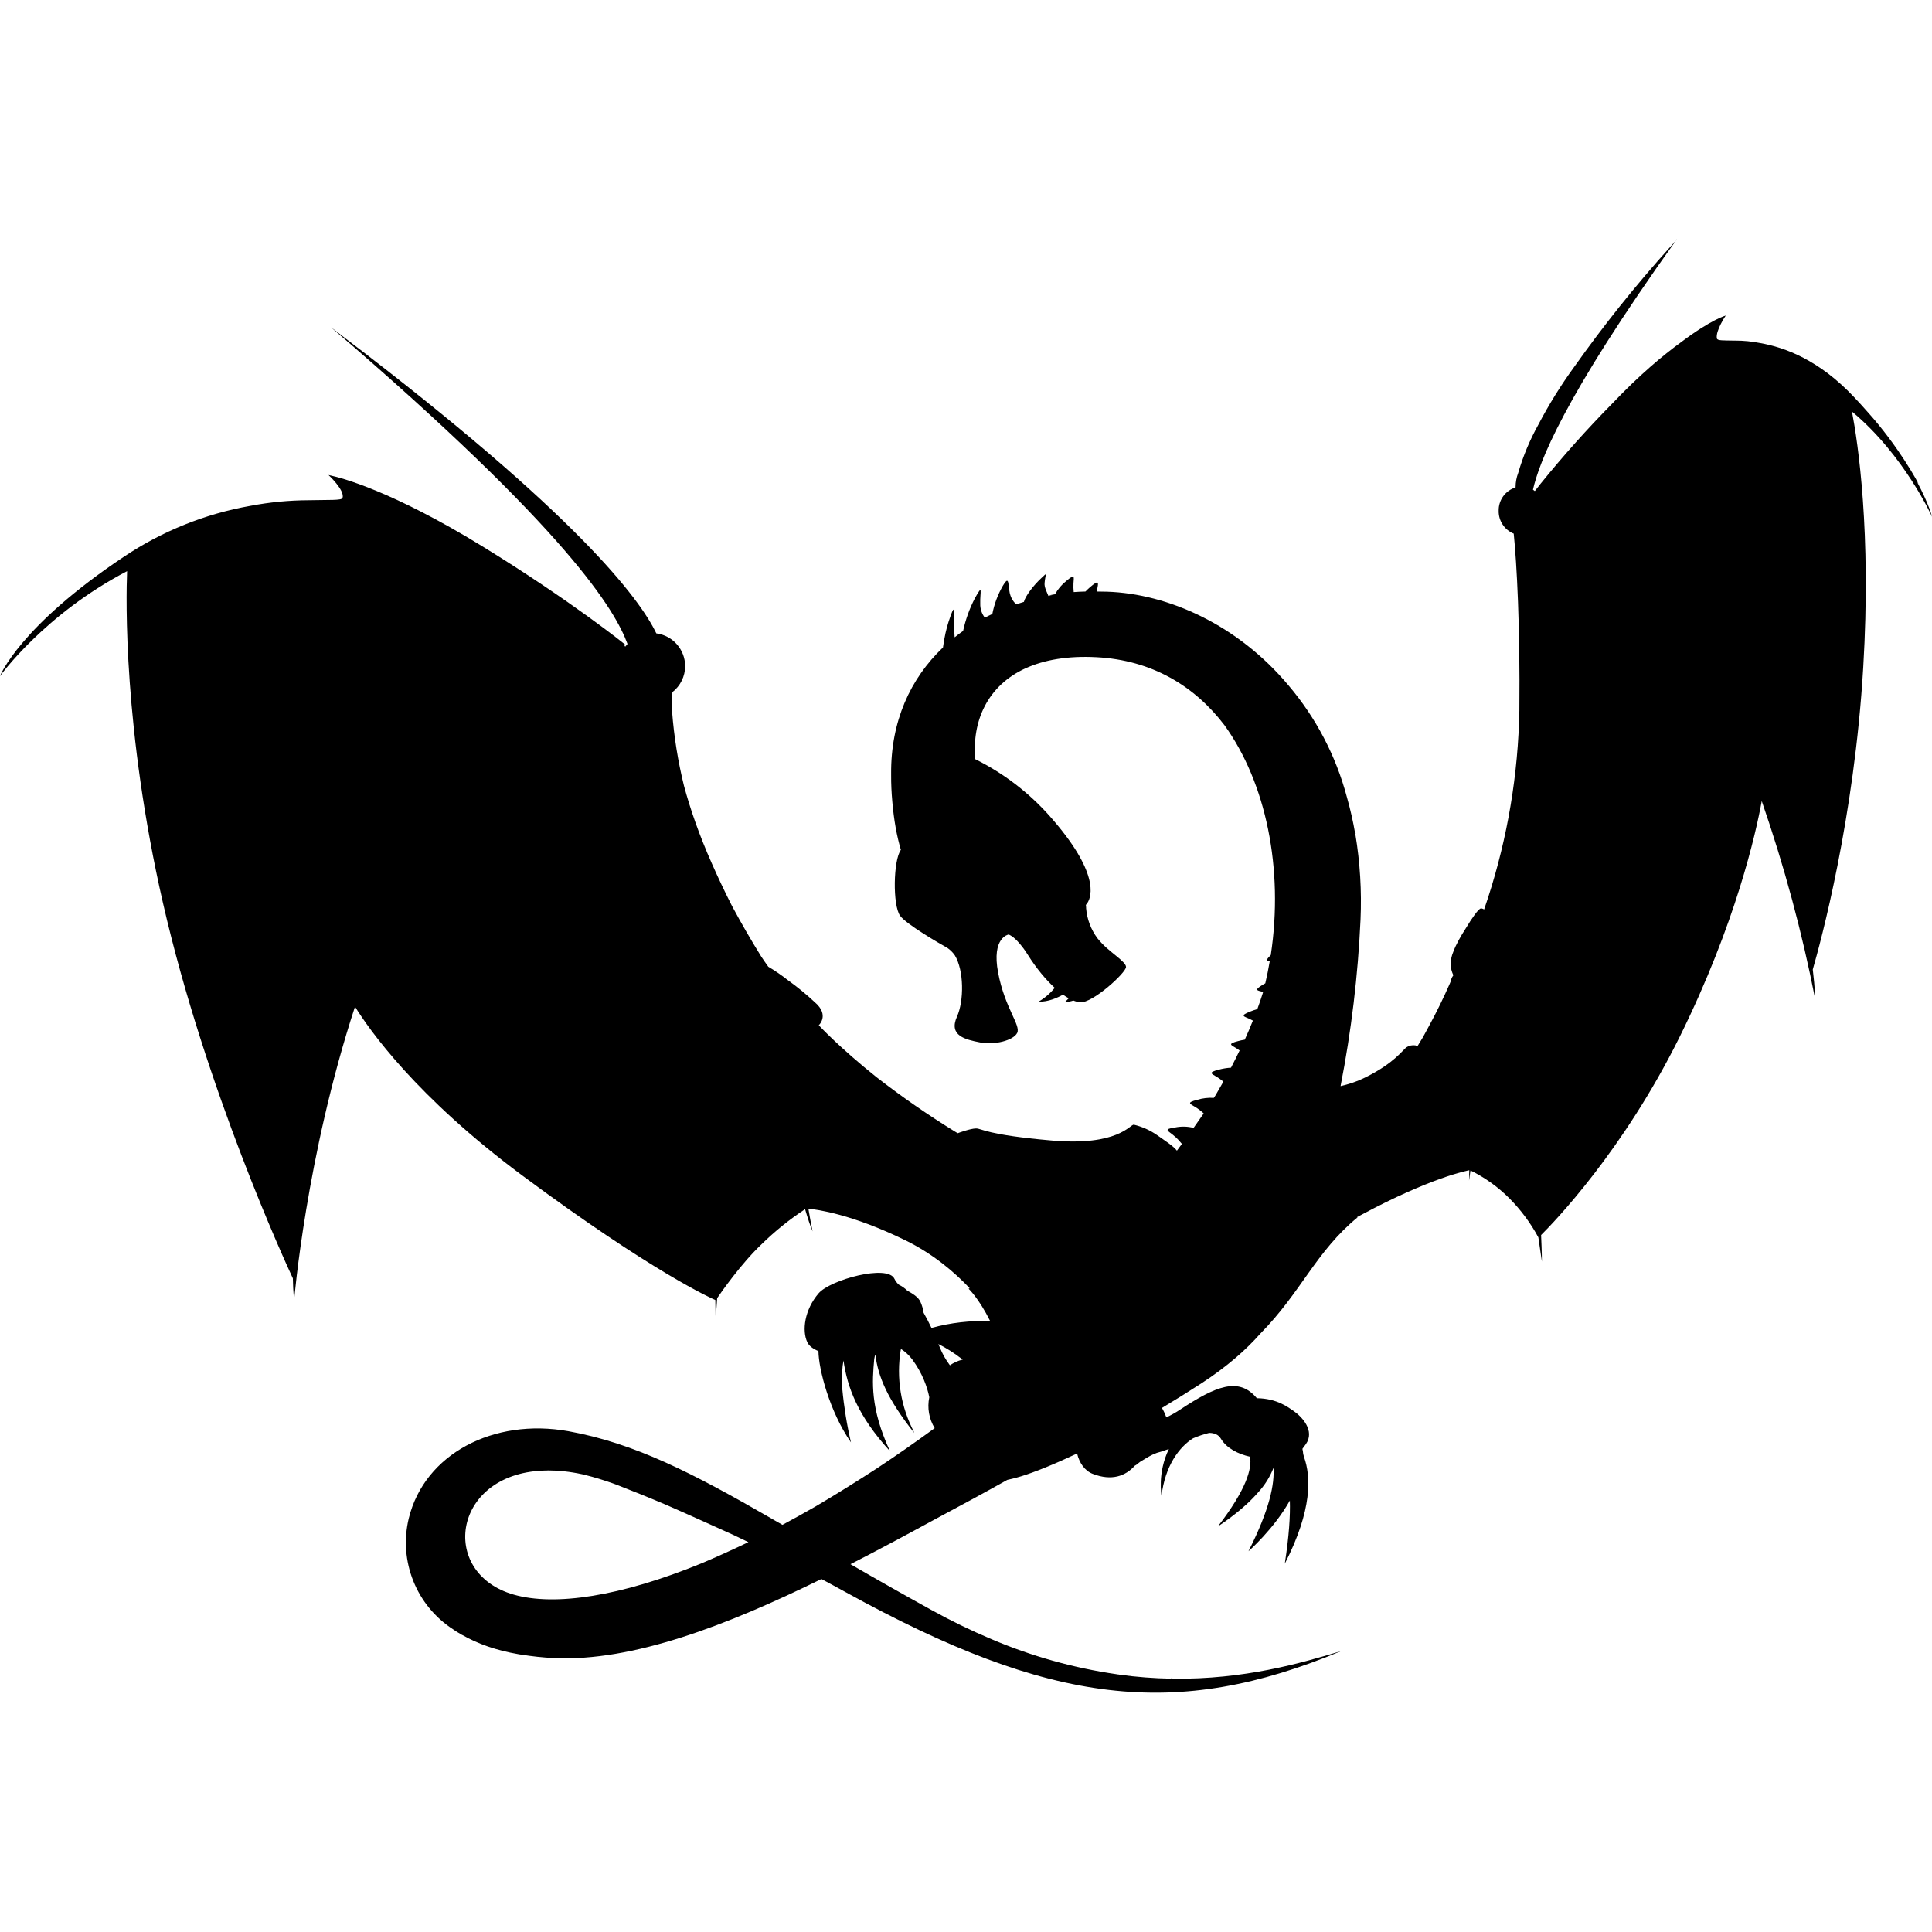
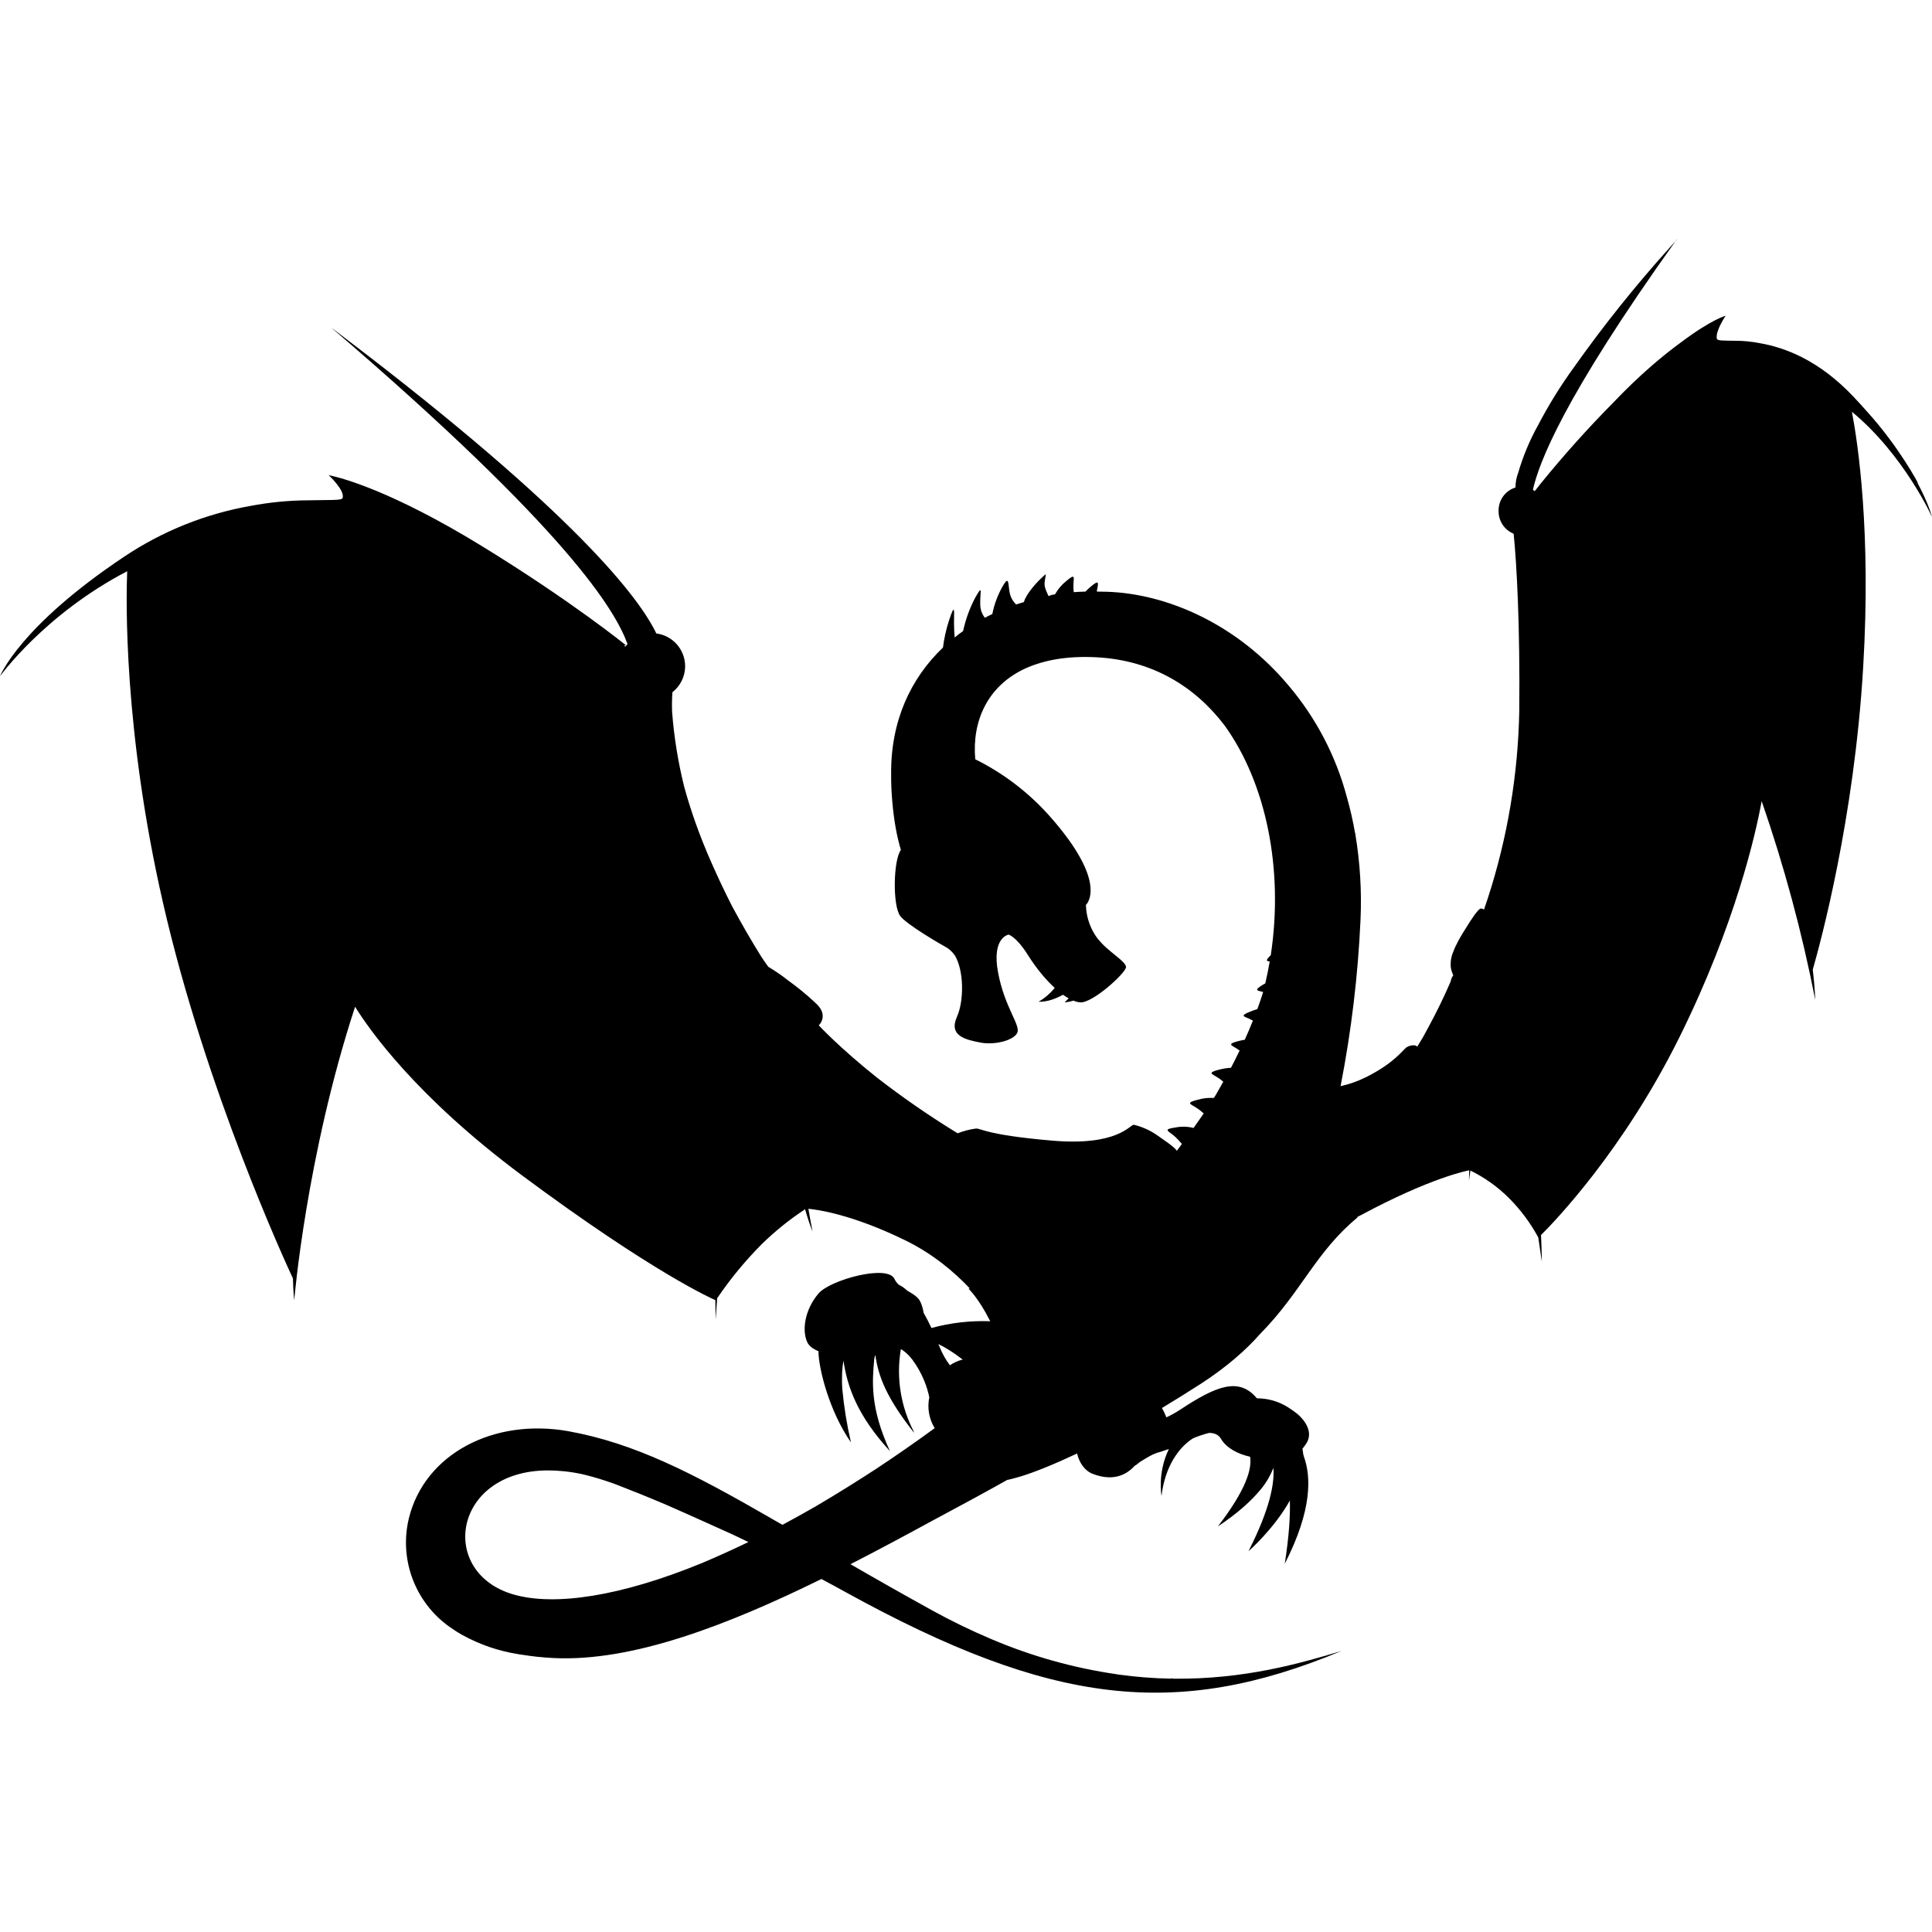
<svg xmlns="http://www.w3.org/2000/svg" role="img" viewBox="0 0 24 24">
-   <path d="M20.83 2.976l-.085.095a16.246 16.246 0 00-1.19 1.487 5.773 5.773 0 00-.446.719 2.88 2.88 0 00-.249.597.497.497 0 00-.033.177v.004a.297.297 0 00-.21.29.3.3 0 00.187.284c.038.371.08 1.142.07 2.2l-.004.142a8.002 8.002 0 01-.434 2.327c-.016-.01-.03-.014-.04-.013-.03.003-.111.12-.19.251-.058.09-.119.195-.154.291a.37.37 0 00-.03.14.249.249 0 00.01.088c.01.037.022.058.022.058a6.837 6.837 0 01-.003.007.144.144 0 00-.028.067l-.012.029a6.837 6.837 0 01-.258.527l-.077.142a6.837 6.837 0 01-.07.115.157.157 0 00-.022-.014.16.16 0 00-.113.024c-.047.035-.151.194-.498.368-.118.059-.226.093-.32.114a14.102 14.102 0 00.248-2.07 5.072 5.072 0 00-.064-1.057c.003-.01.003-.017.003-.017l-.005.01a4.345 4.345 0 00-.104-.458 3.554 3.554 0 00-.724-1.385c-.631-.754-1.496-1.14-2.256-1.165l-.125-.002c0-.008 0-.015.002-.022.021-.098.024-.127-.087-.032a.872.872 0 00-.057.054c-.053.001-.101.004-.146.007a.716.716 0 01-.003-.108c.004-.076.024-.127-.087-.032a.553.553 0 00-.142.167c-.05.008-.08.015-.08.015l.045-.002-.047.008c-.016-.042-.053-.105-.048-.16.01-.118.043-.14-.037-.065-.098.09-.202.226-.22.299l-.096.03c-.018-.018-.074-.07-.086-.178-.013-.11-.012-.166-.08-.051a1.14 1.14 0 00-.13.349c-.032.015-.063.03-.093.046a.27.27 0 01-.057-.173c-.005-.144.04-.261-.067-.068a1.634 1.634 0 00-.146.406c-.036.025-.071.051-.105.079a2.7 2.7 0 01-.008-.17c-.002-.142.021-.295-.067-.025-.026.079-.053.192-.07.321-.404.385-.65.917-.644 1.572v.007c-.001.117.005.228.014.33.02.238.057.438.107.605-.095.13-.103.689-.01.818.073.104.496.35.586.399a.367.367 0 01.094.093c.115.188.115.567.027.762-.107.238.107.285.285.32.178.036.415-.023.463-.118.047-.095-.154-.309-.237-.748-.084-.439.13-.474.13-.474s.095.024.237.249c.11.175.227.313.336.413a.727.727 0 01-.201.172c.12.005.24-.051.304-.087a.77.77 0 00.071.045 1.015 1.015 0 01-.05.05.506.506 0 00.108-.022.295.295 0 00.084.022c.155.012.57-.368.57-.439 0-.018-.015-.04-.038-.063-.042-.045-.12-.1-.207-.177a1.03 1.03 0 01-.11-.116.723.723 0 01-.141-.374v-.01l-.003-.031s.007-.007.016-.02v.004l.004-.01c.052-.08.15-.379-.47-1.078a3.045 3.045 0 00-.924-.706c-.042-.472.15-.913.626-1.13l-.005.005.008-.006c.227-.102.517-.155.877-.136.69.036 1.22.359 1.59.845.514.712.738 1.78.575 2.856-.068.065-.055.075-.013.077a4.616 4.616 0 01-.055.273l-.027.015c-.123.074-.071.073 0 .092l-.006.02c-.02.065-.043.13-.066.193a.956.956 0 00-.087.03c-.135.053-.08.06-.012.091l.044.022c-.032.08-.066.16-.101.237a.746.746 0 00-.08.017c-.142.036-.088.05-.024.09a.52.52 0 01.04.027 6.784 6.784 0 01-.107.214.76.76 0 00-.153.025c-.14.036-.087.05-.023.09.034.02.06.041.081.059a8.022 8.022 0 01-.095.165l-.023.036a.59.59 0 00-.206.024c-.142.036-.088.05-.024.09a.67.67 0 01.104.079 8.61 8.61 0 01-.126.18.514.514 0 00-.23-.005c-.144.02-.092.04-.033.086.068.053.101.099.118.118l-.062.084c-.044-.058-.149-.124-.246-.193a.85.85 0 00-.29-.13c-.048 0-.199.268-1.017.197-.819-.071-.87-.15-.942-.15-.07 0-.223.057-.228.059l-.034-.02a11.031 11.031 0 01-.972-.674c-.464-.37-.72-.647-.72-.647s.137-.125-.047-.284a3.32 3.32 0 00-.338-.277 2.157 2.157 0 00-.242-.166 3.57 3.57 0 01-.088-.127 11.486 11.486 0 01-.363-.628 10.456 10.456 0 01-.25-.527c-.16-.36-.27-.682-.346-.964a5.621 5.621 0 01-.148-.923 2.257 2.257 0 01.004-.242.411.411 0 00.158-.323.411.411 0 00-.358-.407c-.204-.427-.982-1.477-3.882-3.68l-.127-.098.005.004-.036-.027c2.954 2.53 3.53 3.519 3.682 3.932a.411.411 0 00-.027.033 18.692 18.692 0 00-.018-.013c.018 0 .025-.005.025-.005s-.672-.546-1.787-1.23c-1.119-.687-1.749-.849-1.88-.877l-.027-.006s.206.19.174.285c-.01.032-.168.022-.421.028a3.948 3.948 0 00-.725.07 4.1 4.1 0 00-1.567.63C.237 7.783-.001 8.4-.001 8.4s.55-.768 1.58-1.305c-.014.337-.047 1.969.445 4.12.531 2.32 1.531 4.487 1.614 4.665.004.178.016.272.016.272s.148-1.79.756-3.647c.175.283.758 1.117 2.076 2.096 1.628 1.21 2.37 1.536 2.4 1.548.001.157.005.24.005.24s.005-.1.018-.263c.044-.065.298-.43.552-.67a3.58 3.58 0 01.54-.435c.032.11.063.204.093.276-.02-.097-.036-.19-.052-.282.107.01.538.066 1.206.393.343.168.609.395.798.595a.167.167 0 00-.014.006s.123.112.269.403a2.416 2.416 0 00-.73.084 2.913 2.913 0 00-.098-.189.484.484 0 00-.039-.135c-.027-.061-.095-.1-.164-.14a.397.397 0 00-.104-.073.225.225 0 01-.055-.073c-.084-.184-.798.012-.942.18-.175.204-.209.464-.14.608.021.045.07.082.138.11.002.221.137.75.404 1.134a4.964 4.964 0 01-.108-.667c-.009-.16 0-.274.015-.35.047.328.174.684.577 1.125-.248-.54-.22-.862-.195-1.144l.009-.044.006-.001c.036.263.142.534.482.964a.412.412 0 01-.014-.028l.014.021a1.626 1.626 0 01-.167-1.03l.008-.003c.046.03.091.07.134.126.128.172.188.349.212.47a.528.528 0 00.067.384c-.245.179-.485.346-.72.501-.23.149-.49.313-.757.47-.14.08-.279.158-.414.23l-.135-.077h.002l-.008-.004c-.97-.559-1.69-.932-2.518-1.082-.931-.167-1.787.283-1.983 1.082a1.284 1.284 0 00.552 1.38l.012.008c.013.01.026.017.04.026l.06.036h.002c.192.11.424.191.691.237l.028.005h.006a3.5 3.5 0 00.412.044c.975.047 2.156-.408 3.323-.982.1.054.202.108.306.166 2.547 1.403 4.098 1.585 6.154.728-.502.151-1.208.356-2.094.344a.05.05 0 00-.02-.006l.001.006a5.461 5.461 0 01-.648-.05v-.001l-.03-.003v-.003a.267.267 0 00-.001.002 6.25 6.25 0 01-1.556-.436 7.793 7.793 0 01-.745-.362 57.07 57.07 0 01-1.006-.569c.348-.178.692-.363 1.026-.545.355-.189.672-.362.918-.5l.009-.004.007-.001s.083-.018.16-.042c.17-.052.41-.149.695-.283.028.117.095.215.195.253.235.091.407.027.522-.102l.018-.01.047-.037c.05-.03.107-.067.156-.09a1.14 1.14 0 01.053-.022c.04-.01.078-.023.116-.037l.033-.01c-.145.297-.091.581-.091.581.043-.371.22-.608.392-.715.064-.027.13-.05.2-.067.064 0 .116.023.144.07.07.12.217.194.364.226.024.15-.045.404-.4.866l.09-.062.004-.003.072-.053c.143-.108.252-.21.334-.305a.97.97 0 00.191-.305c.012.2-.043.507-.311 1.036 0 0 .317-.276.514-.63.006.191-.01.443-.063.785.345-.673.325-1.085.239-1.326l-.01-.036a.433.433 0 00-.01-.065l.042-.057c.118-.166-.048-.344-.154-.415-.06-.04-.2-.154-.454-.157-.225-.27-.51-.15-.958.145a1.297 1.297 0 01-.166.093.725.725 0 00-.055-.117c.16-.096.326-.199.494-.308.317-.207.553-.416.728-.615.51-.517.69-1.02 1.21-1.446l-.013.001.06-.032c.854-.458 1.307-.547 1.339-.553l-.003.128.018-.125a1.795 1.795 0 01.481.344 2.12 2.12 0 01.362.487l.044.301s0-.117-.01-.33c.153-.152 1.02-1.044 1.724-2.467.694-1.404.944-2.523 1.017-2.924a18.19 18.19 0 01.665 2.466s-.002-.133-.031-.374c.097-.336.516-1.872.627-3.756.1-1.681-.065-2.78-.14-3.174.648.537.995 1.307.995 1.307s-.04-.163-.188-.437l.02.027s-.236-.455-.644-.905a6.45 6.45 0 00-.157-.172c-.432-.459-.854-.617-1.17-.672-.1-.02-.203-.03-.308-.03h-.019c-.125-.003-.201.002-.207-.026-.02-.095.11-.285.11-.285s-.177.046-.554.33c-.23.167-.52.41-.853.76a13.69 13.69 0 00-.89.995l-.075.095a.203.203 0 00-.023-.017c.076-.331.362-1.118 1.788-3.112zM11.92 14.09a.351.351 0 01.012.006l-.012-.006zm-.263 2.606c.088.044.19.106.303.194h-.005a.484.484 0 00-.155.07.956.956 0 01-.126-.224l-.017-.04zm-4.855 1.57c.132 0 .276.014.432.048l.02.005.017.004c.11.027.223.062.337.102l.057.021c.191.074.395.156.611.248.32.139.619.277.838.375l.183.088c-.221.106-.424.196-.577.261-1.014.416-1.83.536-2.338.391-.945-.269-.76-1.536.42-1.542z" />
+   <path d="M20.83 2.978l-.086.095a16.245 16.245 0 0 0-1.19 1.487 5.773 5.773 0 0 0-.446.719 2.88 2.88 0 0 0-.249.596.497.497 0 0 0-.033.177v.004a.297.297 0 0 0-.21.29.3.3 0 0 0 .187.284c.038.371.08 1.142.07 2.2l-.004.142a8.001 8.001 0 0 1-.434 2.327c-.016-.01-.03-.014-.04-.013-.03.003-.11.12-.19.251-.058.09-.119.195-.154.291a.37.37 0 0 0-.03.14.249.249 0 0 0 .01.088c.01.037.022.058.022.058a6.836 6.836 0 0 1-.003.007.144.144 0 0 0-.028.067l-.012.029a6.836 6.836 0 0 1-.257.527l-.077.142a6.836 6.836 0 0 1-.07.115.157.157 0 0 0-.022-.014.16.16 0 0 0-.113.024c-.047.035-.151.194-.498.368a1.384 1.384 0 0 1-.32.114 14.1 14.1 0 0 0 .248-2.07 5.072 5.072 0 0 0-.064-1.057c.003-.01.003-.017.003-.017l-.005.01a4.345 4.345 0 0 0-.104-.458 3.554 3.554 0 0 0-.724-1.385c-.631-.754-1.496-1.14-2.256-1.165l-.125-.002c0-.008 0-.015.002-.022.02-.098.024-.127-.087-.032a.872.872 0 0 0-.057.054 2.986 2.986 0 0 0-.146.007.716.716 0 0 1-.003-.108c.004-.076.024-.127-.087-.032a.553.553 0 0 0-.142.167c-.05.008-.08.015-.08.015l.045-.002-.047.008c-.016-.042-.053-.105-.048-.16.01-.118.043-.14-.037-.065-.098.09-.202.226-.22.3l-.096.03c-.018-.019-.074-.07-.086-.179-.013-.11-.012-.166-.08-.05a1.14 1.14 0 0 0-.13.348c-.032.015-.063.03-.093.046a.27.27 0 0 1-.057-.173c-.005-.144.04-.26-.067-.068a1.634 1.634 0 0 0-.146.406 1.6 1.6 0 0 0-.105.08 2.7 2.7 0 0 1-.008-.17c-.002-.143.021-.296-.067-.026a1.832 1.832 0 0 0-.07.321c-.404.385-.65.917-.644 1.572v.007a3.42 3.42 0 0 0 .014.33c.02.238.057.438.107.605-.095.13-.103.689-.01.818.073.104.496.35.586.399a.367.367 0 0 1 .094.093c.115.188.115.567.027.762-.107.238.107.285.285.32.178.036.415-.023.463-.118.047-.095-.154-.31-.237-.748-.084-.439.13-.474.13-.474s.095.024.237.249c.11.175.227.313.336.413a.727.727 0 0 1-.201.172c.12.005.24-.051.304-.087a.77.77 0 0 0 .07.045 1.015 1.015 0 0 1-.05.05.506.506 0 0 0 .109-.022.295.295 0 0 0 .084.022c.155.012.57-.368.57-.439 0-.018-.015-.04-.038-.063-.042-.045-.12-.1-.207-.177a1.03 1.03 0 0 1-.11-.116.723.723 0 0 1-.141-.374v-.01l-.003-.031s.007-.007.016-.02v.004l.004-.01c.052-.08.15-.379-.47-1.078a3.045 3.045 0 0 0-.924-.706c-.042-.472.15-.913.626-1.13l-.005.005.008-.006c.227-.102.517-.155.877-.136.69.036 1.22.36 1.59.845.514.712.738 1.78.575 2.856-.068.065-.055.075-.013.077a4.616 4.616 0 0 1-.055.273l-.027.015c-.123.074-.071.073 0 .092l-.006.02a3.98 3.98 0 0 1-.066.193.956.956 0 0 0-.087.03c-.135.053-.08.06-.012.09l.044.023a5.62 5.62 0 0 1-.101.237.746.746 0 0 0-.08.017c-.142.036-.088.05-.024.09a.52.52 0 0 1 .04.027 6.783 6.783 0 0 1-.107.214.76.76 0 0 0-.153.025c-.14.036-.087.05-.023.09.034.02.06.04.08.059a8.021 8.021 0 0 1-.094.165l-.023.036a.59.59 0 0 0-.206.024c-.142.036-.088.05-.024.09a.67.67 0 0 1 .104.079 8.61 8.61 0 0 1-.126.18.514.514 0 0 0-.23-.005c-.144.02-.092.04-.033.086.068.053.1.099.118.118l-.062.084c-.044-.058-.15-.124-.246-.193a.85.85 0 0 0-.29-.13c-.048 0-.2.268-1.017.197-.819-.071-.87-.15-.942-.15a.978.978 0 0 0-.228.059l-.034-.02a11.03 11.03 0 0 1-.972-.674c-.464-.37-.72-.647-.72-.647s.137-.125-.047-.284a3.32 3.32 0 0 0-.338-.277 2.157 2.157 0 0 0-.242-.166 3.57 3.57 0 0 1-.088-.127 11.485 11.485 0 0 1-.363-.628 10.455 10.455 0 0 1-.25-.527c-.16-.36-.27-.682-.346-.964a5.62 5.62 0 0 1-.148-.923 2.257 2.257 0 0 1 .004-.242.411.411 0 0 0 .158-.323.411.411 0 0 0-.358-.407c-.204-.427-.982-1.477-3.881-3.68l-.127-.097.005.004-.036-.027C7.067 6.599 7.644 7.587 7.795 8a.411.411 0 0 0-.027.033 18.69 18.69 0 0 0-.018-.013c.018 0 .025-.005.025-.005s-.672-.546-1.787-1.23c-1.118-.687-1.748-.849-1.88-.877l-.026-.006s.206.19.174.285c-.01.032-.168.022-.421.028a3.948 3.948 0 0 0-.725.07 4.1 4.1 0 0 0-1.567.63C.238 7.785 0 8.401 0 8.401s.55-.768 1.58-1.305c-.014.337-.047 1.97.445 4.12.53 2.32 1.53 4.487 1.614 4.665.004.178.016.272.016.272s.148-1.79.756-3.647c.175.283.758 1.117 2.075 2.096 1.628 1.21 2.37 1.536 2.4 1.548.001.157.005.24.005.24s.005-.1.018-.263a4.69 4.69 0 0 1 .552-.67 3.58 3.58 0 0 1 .54-.435c.032.11.063.204.093.276-.02-.097-.036-.19-.052-.282.107.01.538.066 1.206.393.343.168.609.395.798.595a.167.167 0 0 0-.014.006s.123.112.269.403a2.416 2.416 0 0 0-.73.084 2.913 2.913 0 0 0-.098-.19.484.484 0 0 0-.039-.134c-.027-.061-.095-.1-.164-.14a.397.397 0 0 0-.104-.073.225.225 0 0 1-.055-.073c-.084-.184-.798.012-.942.18-.175.204-.209.464-.14.608.021.045.07.082.138.11.002.22.137.75.404 1.133a4.964 4.964 0 0 1-.108-.666c-.009-.16 0-.274.015-.35.047.328.174.684.577 1.124-.248-.54-.22-.861-.195-1.143l.01-.044.005-.001c.036.263.142.534.482.963a.412.412 0 0 1-.014-.028l.014.021a1.626 1.626 0 0 1-.167-1.03l.008-.002c.046.03.091.07.134.126.128.172.188.349.212.47a.528.528 0 0 0 .067.383 18.33 18.33 0 0 1-.72.501c-.23.15-.49.313-.757.47-.14.08-.279.158-.414.23l-.135-.077h.002l-.008-.004c-.97-.559-1.69-.932-2.518-1.082-.93-.166-1.786.283-1.982 1.082a1.284 1.284 0 0 0 .552 1.38l.012.008c.013.01.026.017.04.026l.06.036h.002a2.1 2.1 0 0 0 .69.237l.028.005h.006a3.5 3.5 0 0 0 .412.044c.975.047 2.156-.408 3.323-.982.1.054.202.108.306.166 2.547 1.403 4.098 1.585 6.154.728-.502.151-1.208.356-2.094.344a.05.05 0 0 0-.02-.006v.006a5.46 5.46 0 0 1-.647-.05l-.03-.004v-.003a.267.267 0 0 0-.001.002 6.25 6.25 0 0 1-1.556-.436 7.792 7.792 0 0 1-.745-.362 57.065 57.065 0 0 1-1.006-.569c.348-.178.692-.363 1.026-.545.355-.189.672-.362.918-.5l.009-.004h.007s.083-.019.16-.043c.17-.052.41-.149.695-.283.028.117.095.215.195.253.235.091.407.027.522-.102l.018-.01.047-.037c.05-.03.107-.067.156-.09a1.14 1.14 0 0 1 .053-.022c.04-.01.078-.023.116-.037l.033-.01c-.145.297-.091.581-.091.581.043-.37.22-.608.392-.715.064-.027.13-.05.2-.067.064 0 .116.023.144.07.07.12.217.194.364.226.024.15-.045.404-.4.866l.09-.062.004-.003.072-.053c.143-.108.252-.21.334-.305a.97.97 0 0 0 .19-.305c.013.2-.042.507-.31 1.036 0 0 .317-.276.514-.63.006.191-.01.443-.063.785.345-.673.325-1.085.239-1.326l-.01-.036a.433.433 0 0 0-.01-.065l.042-.057c.118-.166-.048-.344-.154-.414-.06-.04-.2-.154-.454-.157-.225-.27-.51-.15-.958.145a1.297 1.297 0 0 1-.166.092.725.725 0 0 0-.055-.116c.16-.096.326-.2.494-.308.317-.207.553-.416.728-.615.51-.517.69-1.02 1.21-1.446h-.013l.06-.031c.854-.458 1.306-.547 1.338-.553l-.003.128.018-.125a1.795 1.795 0 0 1 .481.344 2.12 2.12 0 0 1 .362.487l.044.3s0-.116-.01-.33c.153-.151 1.02-1.043 1.724-2.466.694-1.404.944-2.523 1.017-2.924a18.188 18.188 0 0 1 .665 2.466s-.002-.133-.03-.374c.096-.336.515-1.872.626-3.756.1-1.68-.065-2.78-.14-3.173.648.536.995 1.306.995 1.306s-.04-.163-.188-.437l.02.027s-.236-.455-.644-.904a6.45 6.45 0 0 0-.157-.172c-.432-.46-.854-.617-1.17-.672a1.57 1.57 0 0 0-.308-.03h-.019c-.125-.003-.2.002-.207-.026-.02-.095.11-.285.11-.285s-.177.046-.554.33c-.23.167-.52.41-.853.76a13.689 13.689 0 0 0-.89.994l-.075.095a.203.203 0 0 0-.023-.017c.076-.33.362-1.117 1.788-3.111zM11.92 14.09a.351.351 0 0 1 .012.006zm-.263 2.606c.088.044.19.106.303.194h-.005a.484.484 0 0 0-.155.07.956.956 0 0 1-.126-.224zm-4.855 1.57c.132 0 .276.013.432.047l.02.005.017.004c.11.027.223.062.337.102l.057.021c.191.074.395.156.611.248.32.14.62.277.838.375l.183.088c-.22.106-.424.196-.577.261-1.014.416-1.83.536-2.338.391-.944-.269-.76-1.536.42-1.542z" />
</svg>
